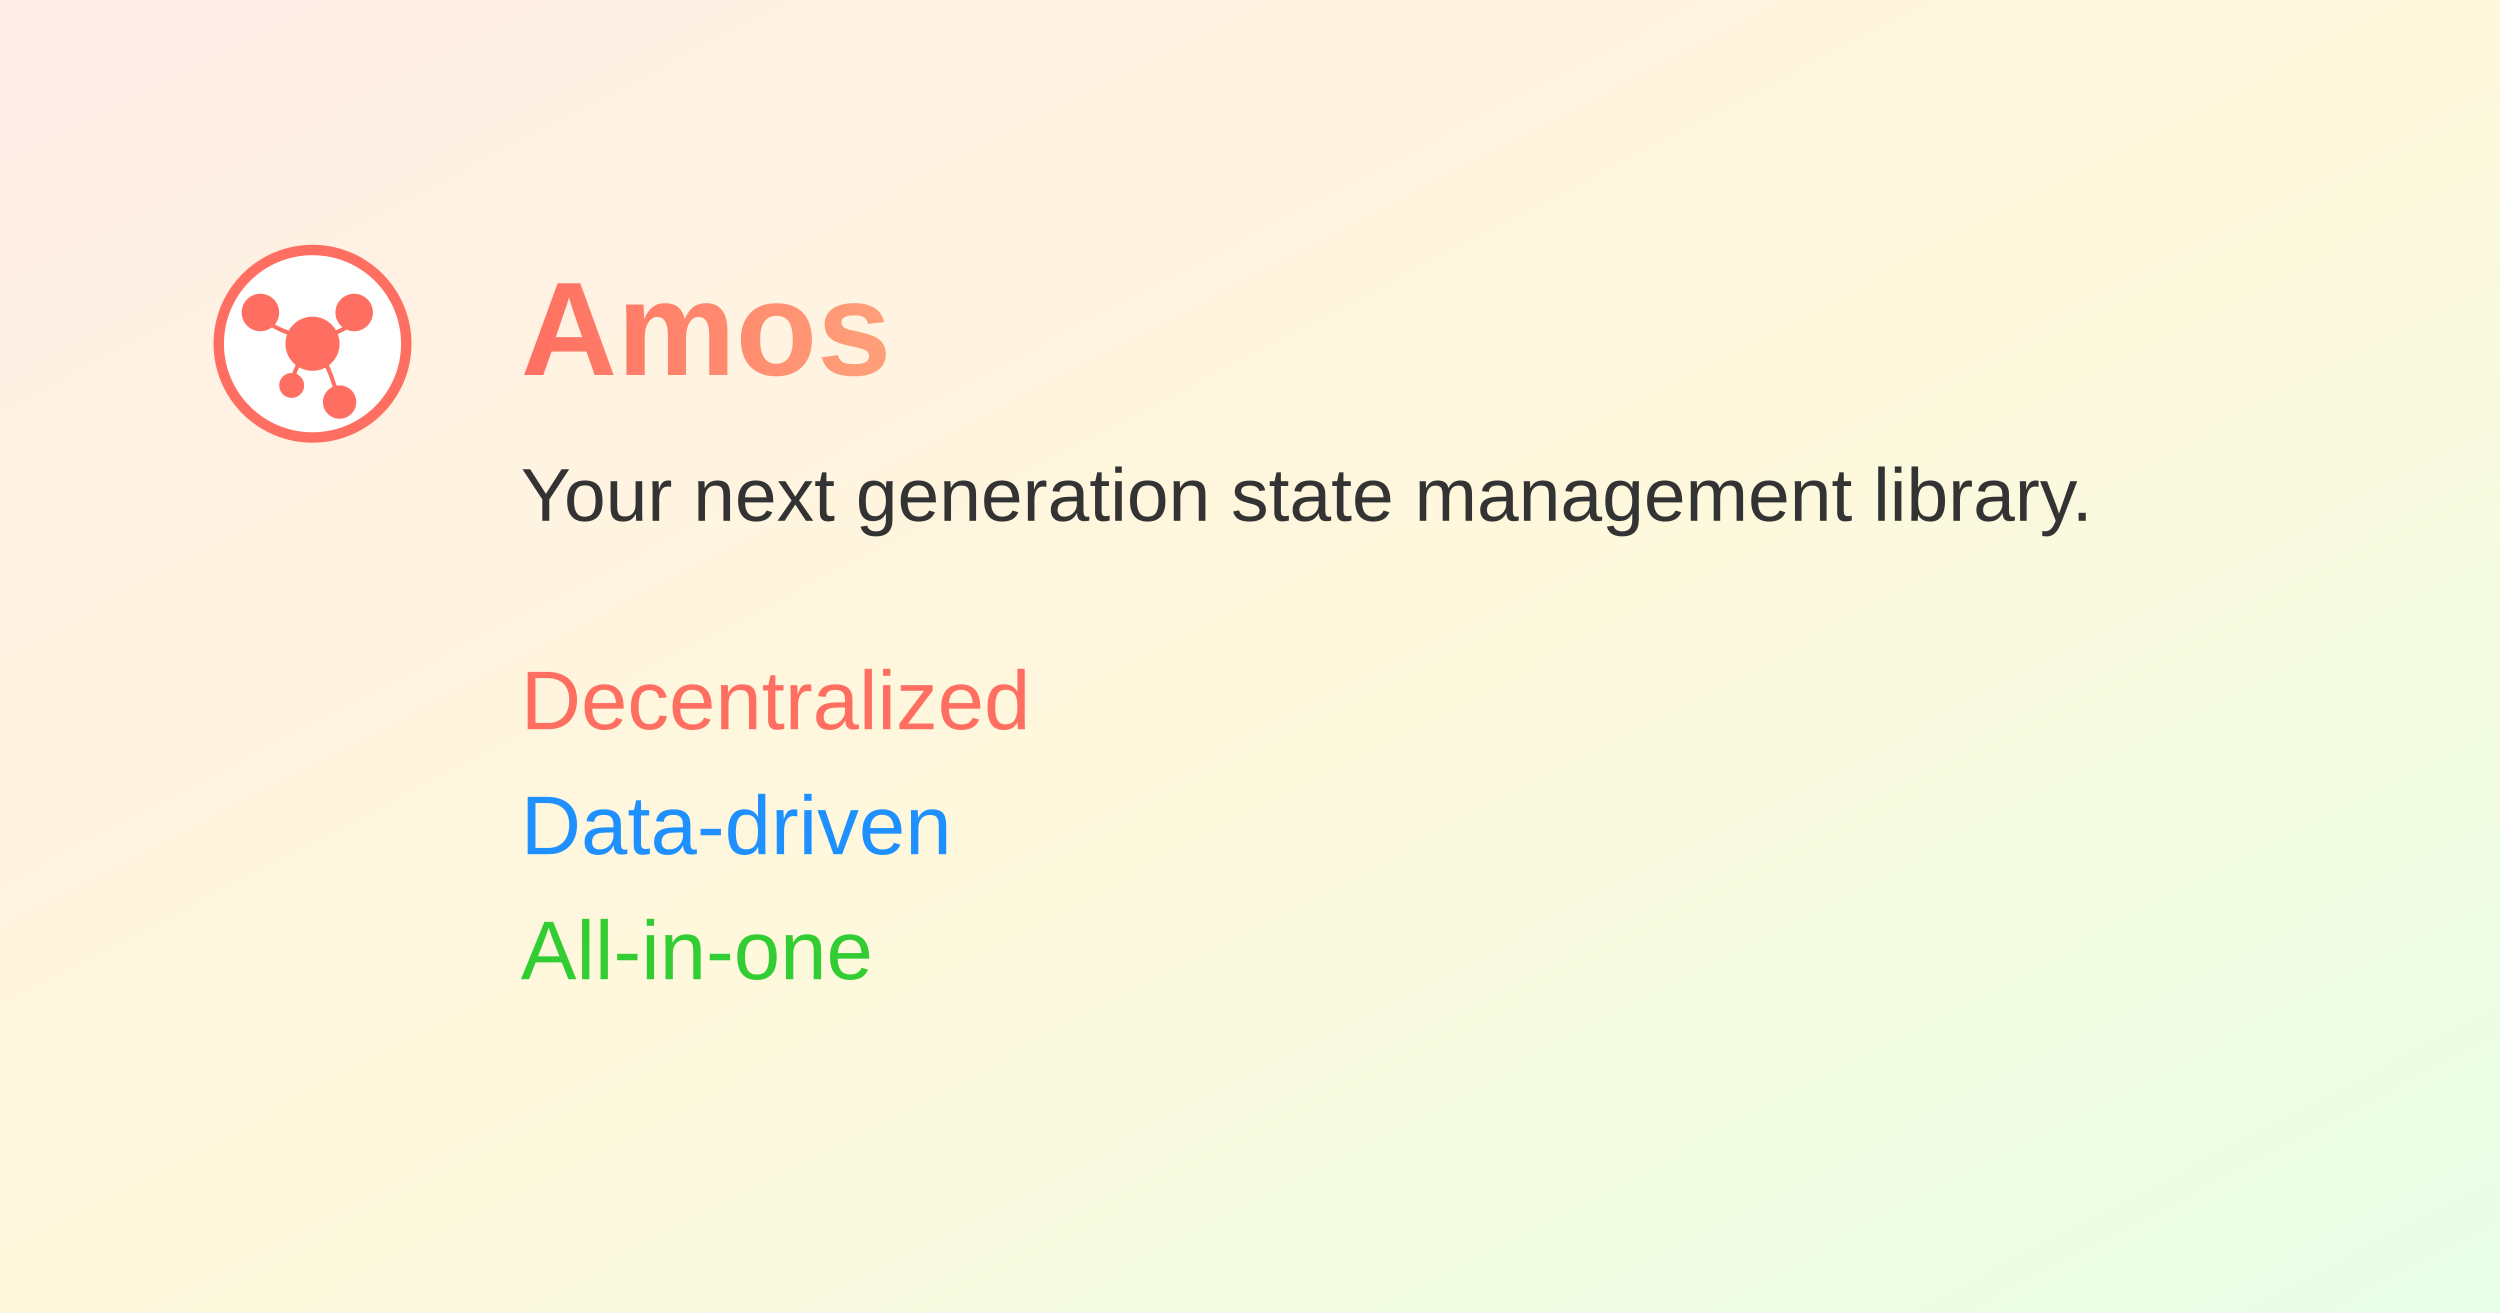
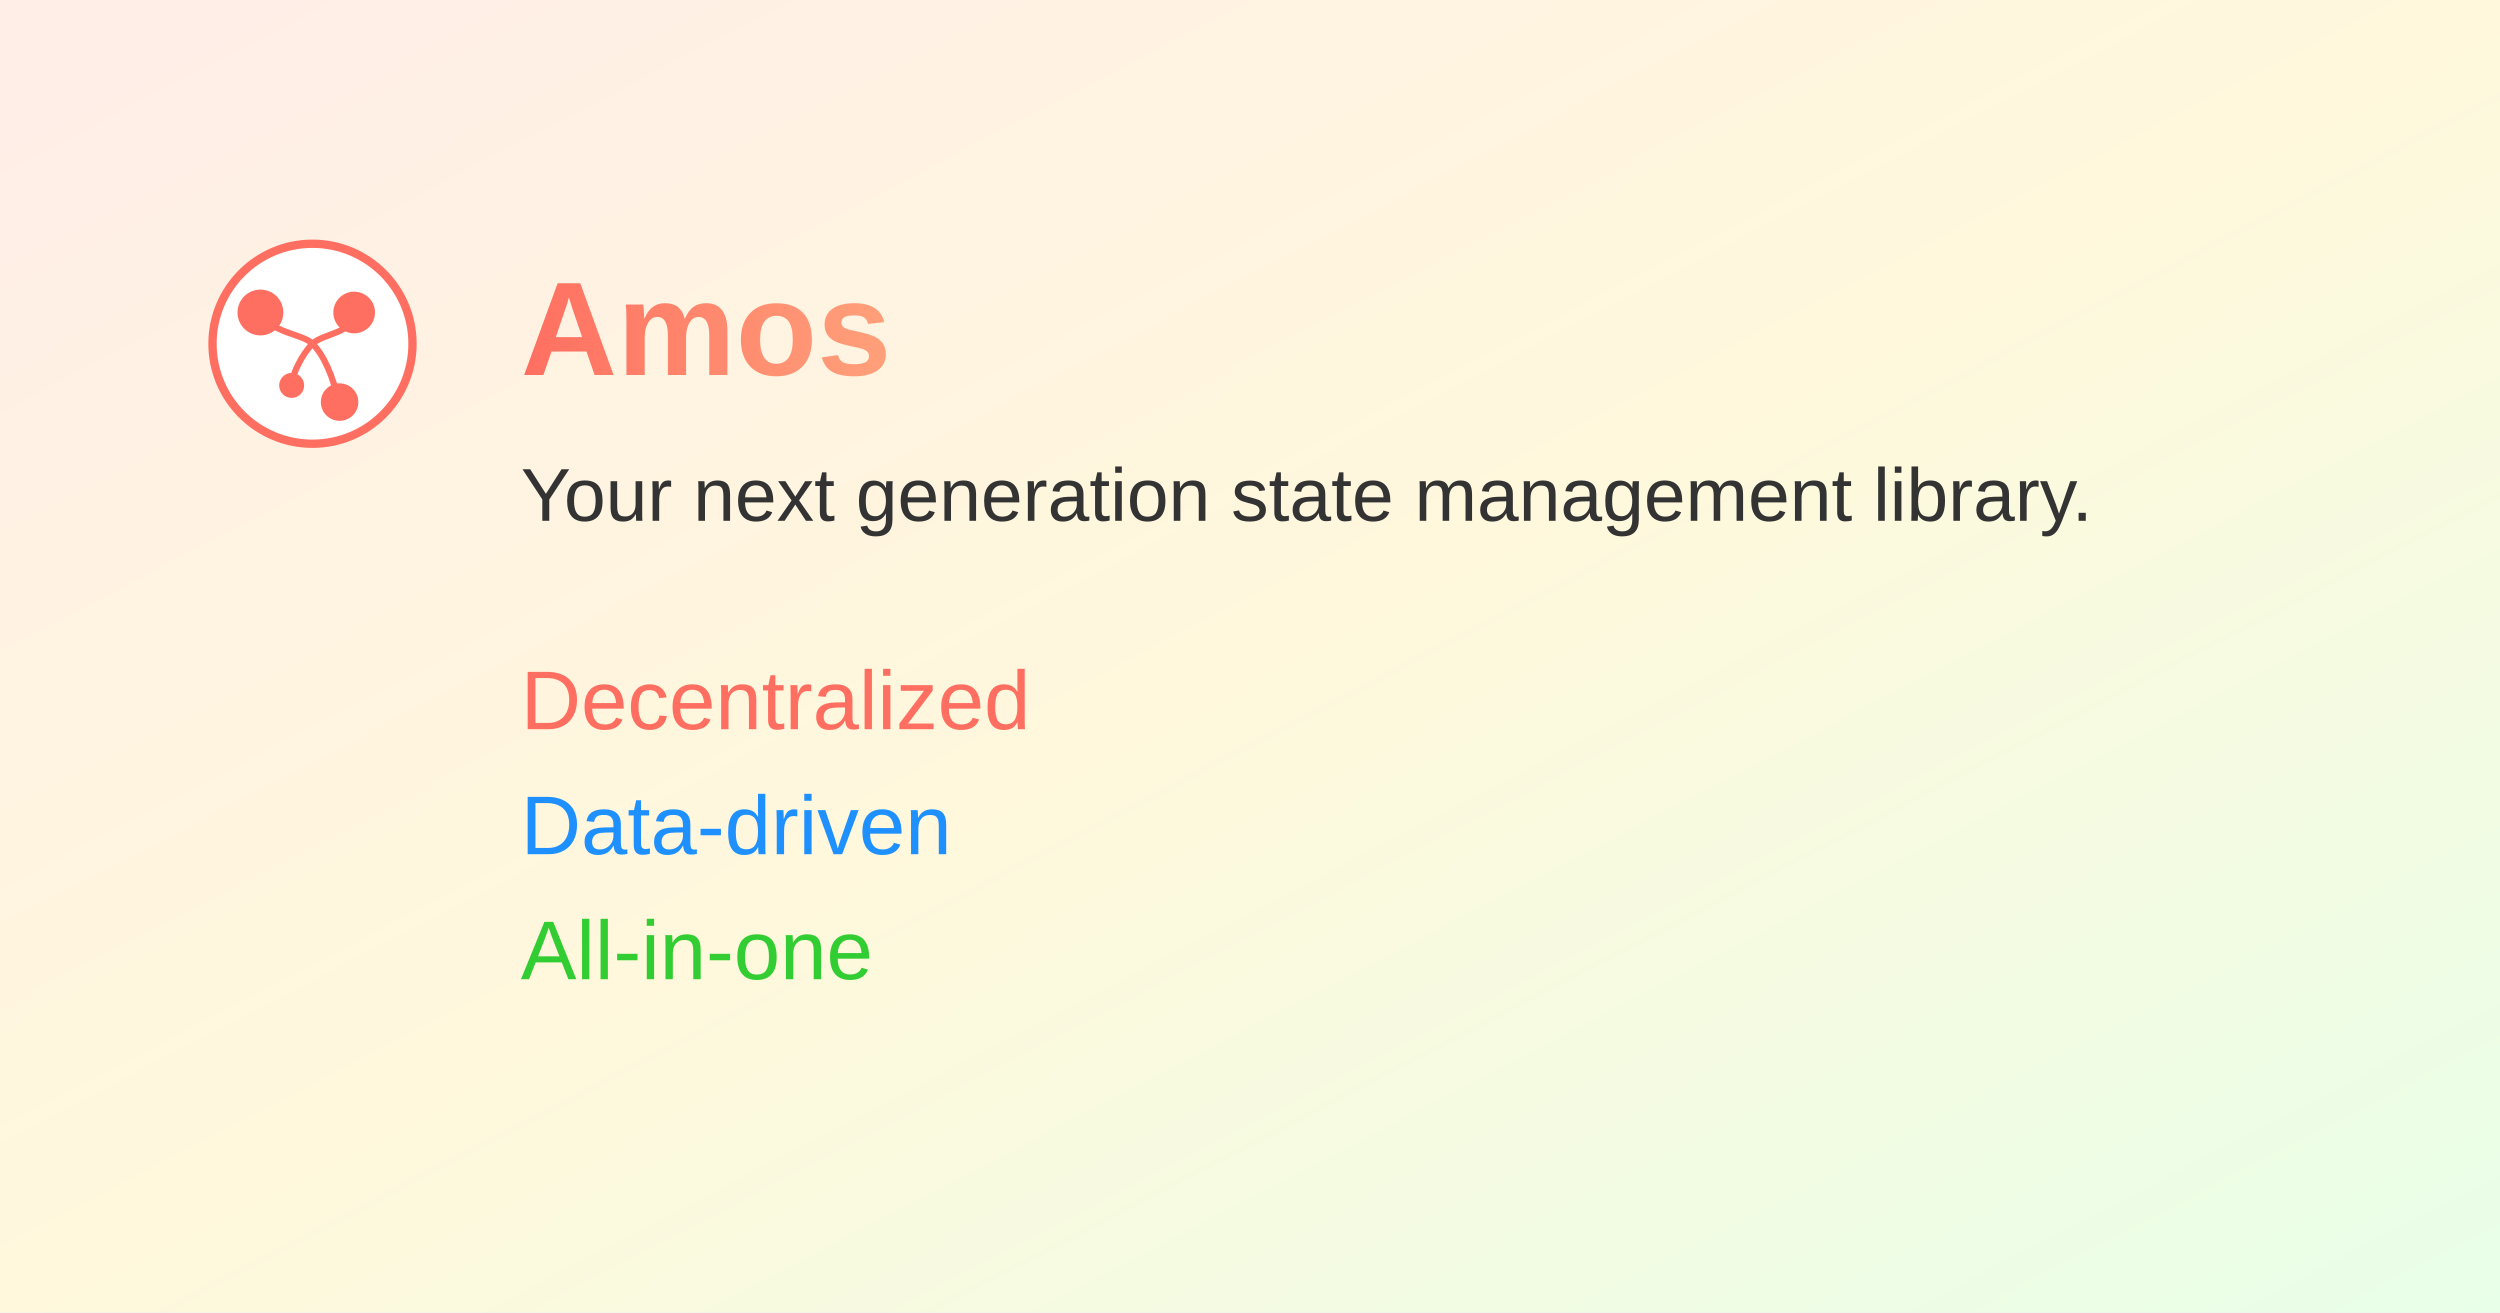
<svg xmlns="http://www.w3.org/2000/svg" width="1200" height="630">
  <defs>
    <linearGradient id="bg-gradient" x1="0%" y1="0%" x2="100%" y2="100%">
      <stop offset="0%" style="stop-color:#FFEDE8; stop-opacity:1" />
      <stop offset="50%" style="stop-color:#FFF8DC; stop-opacity:1" />
      <stop offset="100%" style="stop-color:#E8FFE8; stop-opacity:1" />
    </linearGradient>
    <linearGradient id="brand-gradient" x1="0%" y1="0%" x2="100%" y2="0%">
      <stop offset="0%" style="stop-color:#FF6F61; stop-opacity:1" />
      <stop offset="100%" style="stop-color:#FFA07A; stop-opacity:1" />
    </linearGradient>
  </defs>
  <rect width="1200" height="630" fill="url(#bg-gradient)" />
  <g transform="translate(100, 115)">
-     <circle cx="50" cy="50" r="45" stroke="#FF6F61" stroke-width="5" fill="#FFFFFF" />
-     <circle cx="50" cy="50" r="13" fill="#FF6F61" />
-     <circle cx="25" cy="35" r="9" fill="#FF6F61" />
-     <circle cx="70" cy="35" r="9" fill="#FF6F61" />
+     <circle cx="50" cy="50" r="48" stroke="#FF6F61" stroke-width="4" fill="#FFFFFF" />
+     <circle cx="25" cy="35" r="11" fill="#FF6F61" />
+     <circle cx="70" cy="35" r="10" fill="#FF6F61" />
    <circle cx="40" cy="70" r="6" fill="#FF6F61" />
-     <circle cx="63" cy="78" r="8" fill="#FF6F61" />
-     <path d="M50 50 C 45 45, 30 45, 25 35" stroke="#FF6F61" stroke-width="2" fill="none" />
-     <path d="M50 50 C 55 45, 70 45, 70 35" stroke="#FF6F61" stroke-width="2" fill="none" />
-     <path d="M50 50 C 45 55, 40 65, 40 70" stroke="#FF6F61" stroke-width="2" fill="none" />
-     <path d="M50 50 C 55 55, 60 65, 63 80" stroke="#FF6F61" stroke-width="2" fill="none" />
+     <circle cx="63" cy="78" r="9" fill="#FF6F61" />
+     <path d="M50 50 C 45 45, 30 45, 25 35" stroke="#FF6F61" stroke-width="3" fill="none" />
+     <path d="M50 50 C 55 45, 70 45, 70 35" stroke="#FF6F61" stroke-width="3" fill="none" />
+     <path d="M50 50 C 45 55, 40 65, 40 70" stroke="#FF6F61" stroke-width="3" fill="none" />
+     <path d="M50 50 C 55 55, 60 65, 63 80" stroke="#FF6F61" stroke-width="3" fill="none" />
  </g>
  <text x="250" y="180" font-family="Arial, sans-serif" font-size="64" font-weight="bold" fill="url(#brand-gradient)">
    Amos
  </text>
  <text x="250" y="250" font-family="Arial, sans-serif" font-size="36" fill="#333333">
    Your next generation state management library.
  </text>
  <text x="250" y="350" font-family="Arial, sans-serif" font-size="40" fill="#FF6F61">
    Decentralized
  </text>
  <text x="250" y="410" font-family="Arial, sans-serif" font-size="40" fill="#1E90FF">
    Data-driven
  </text>
  <text x="250" y="470" font-family="Arial, sans-serif" font-size="40" fill="#32CD32">
    All-in-one
  </text>
</svg>
